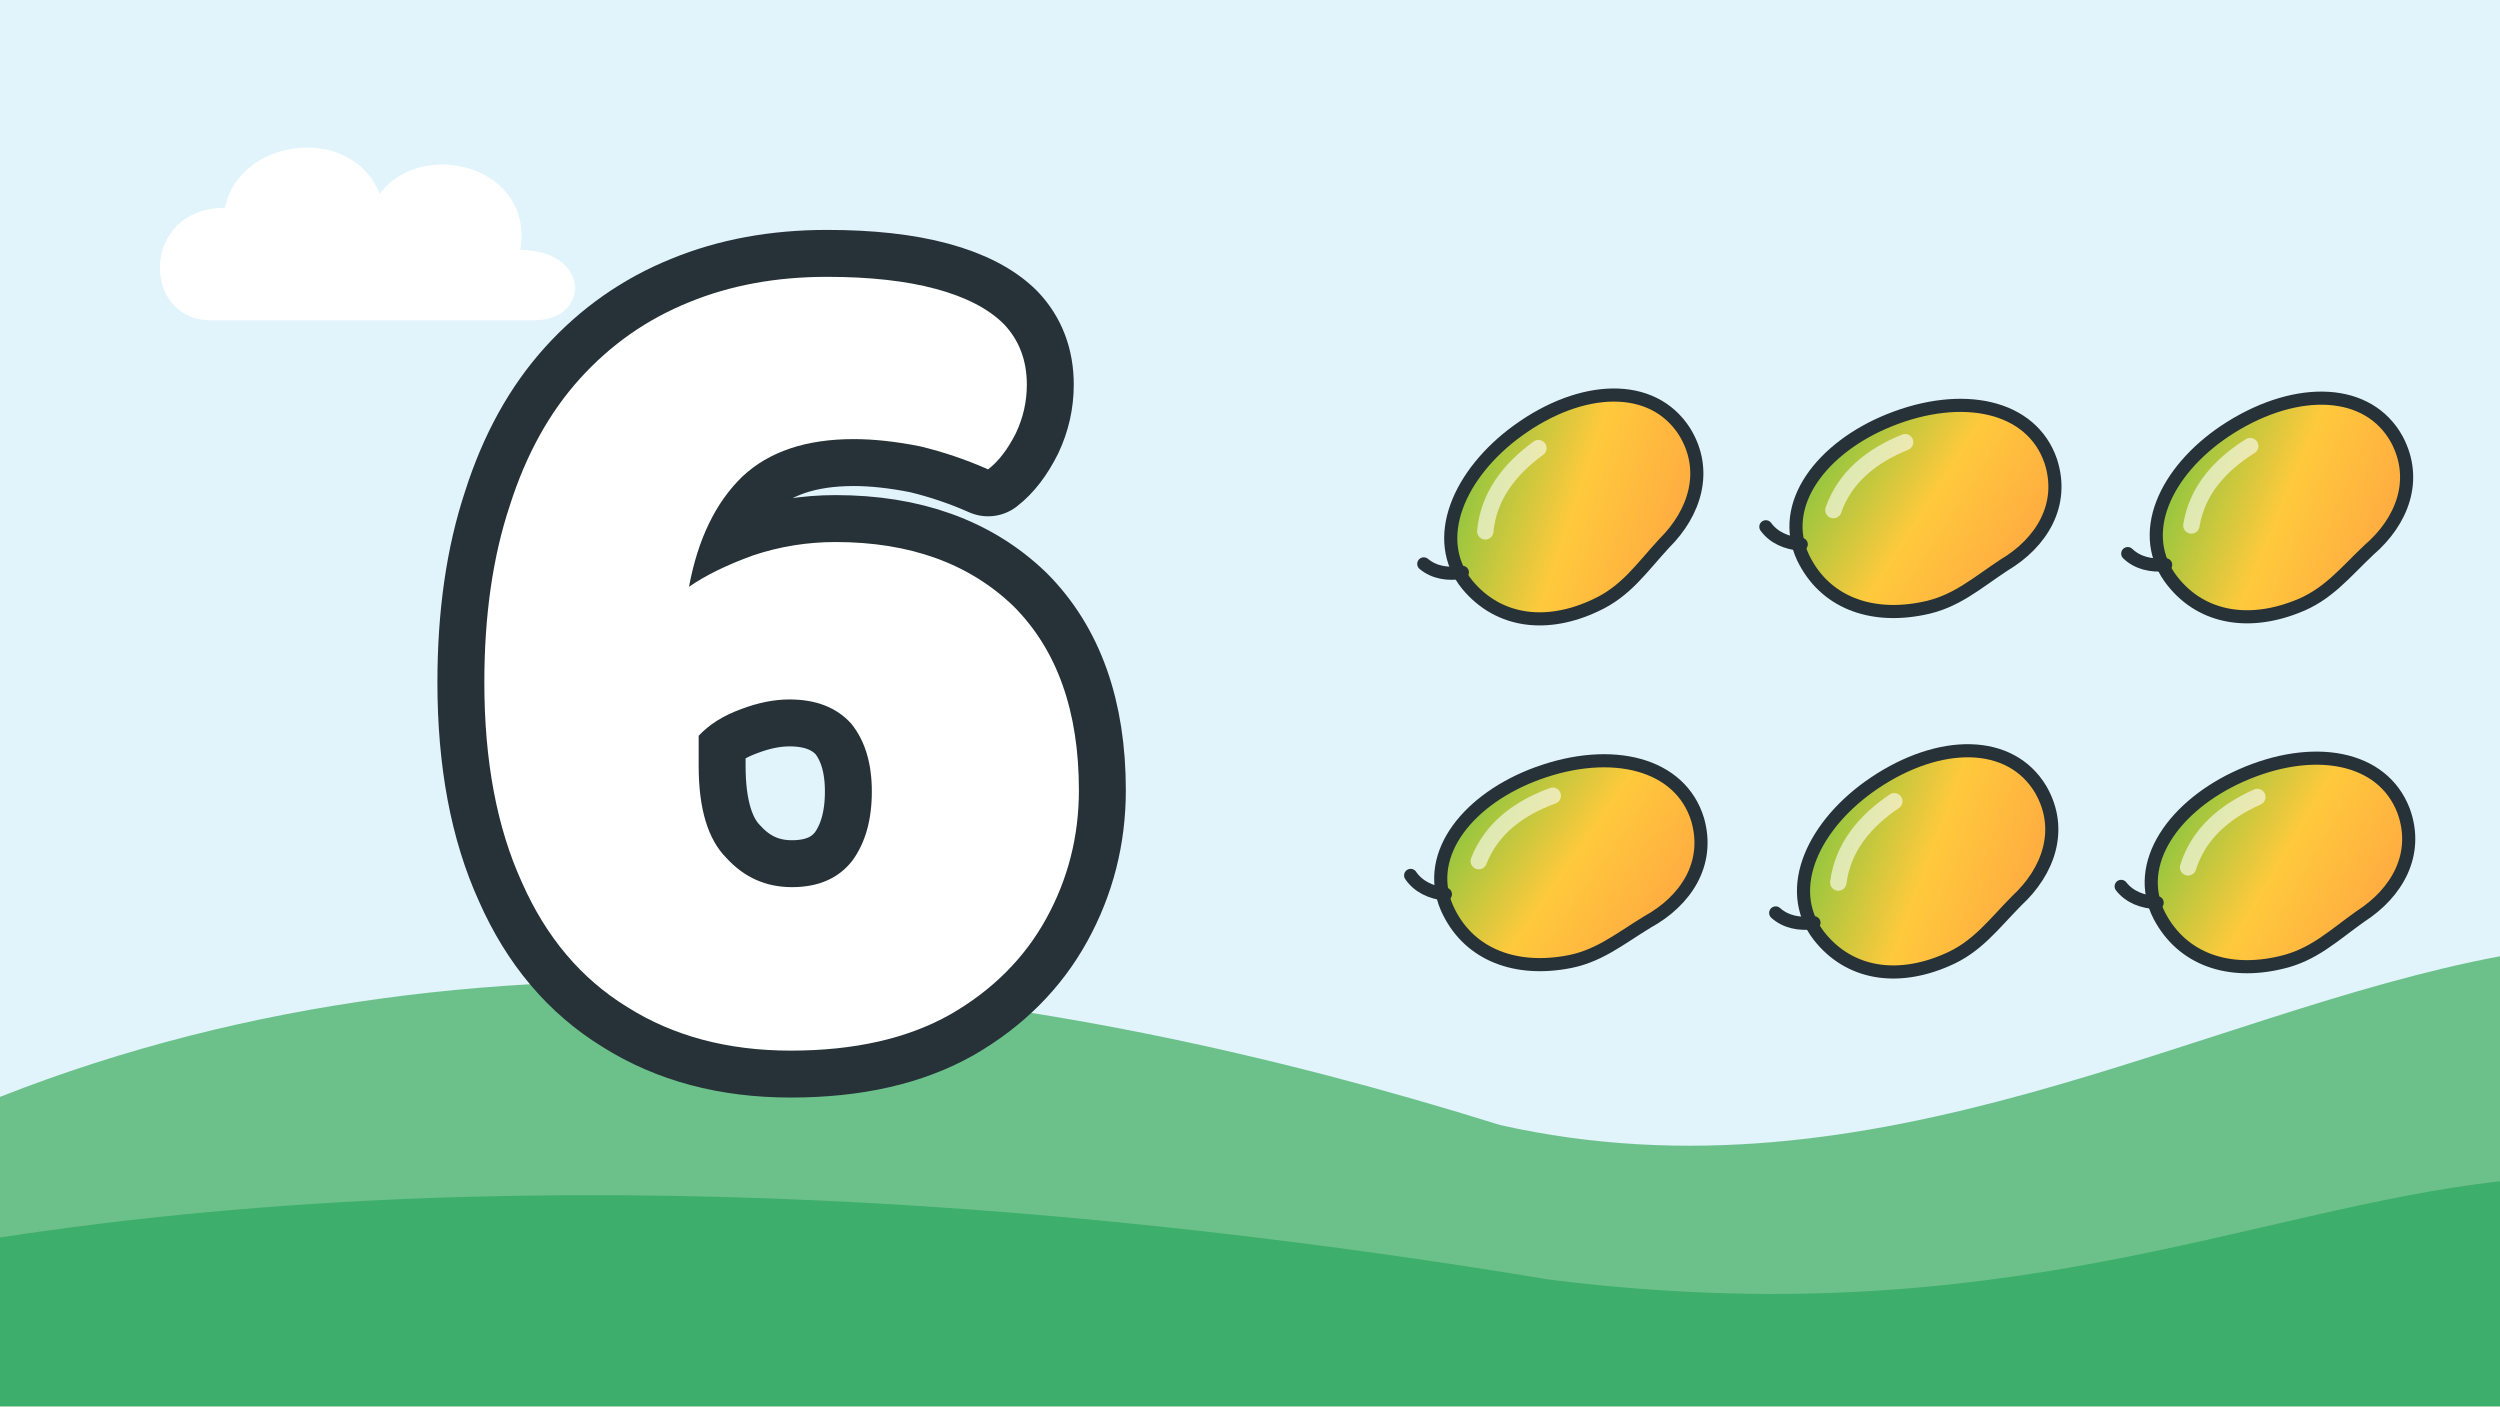
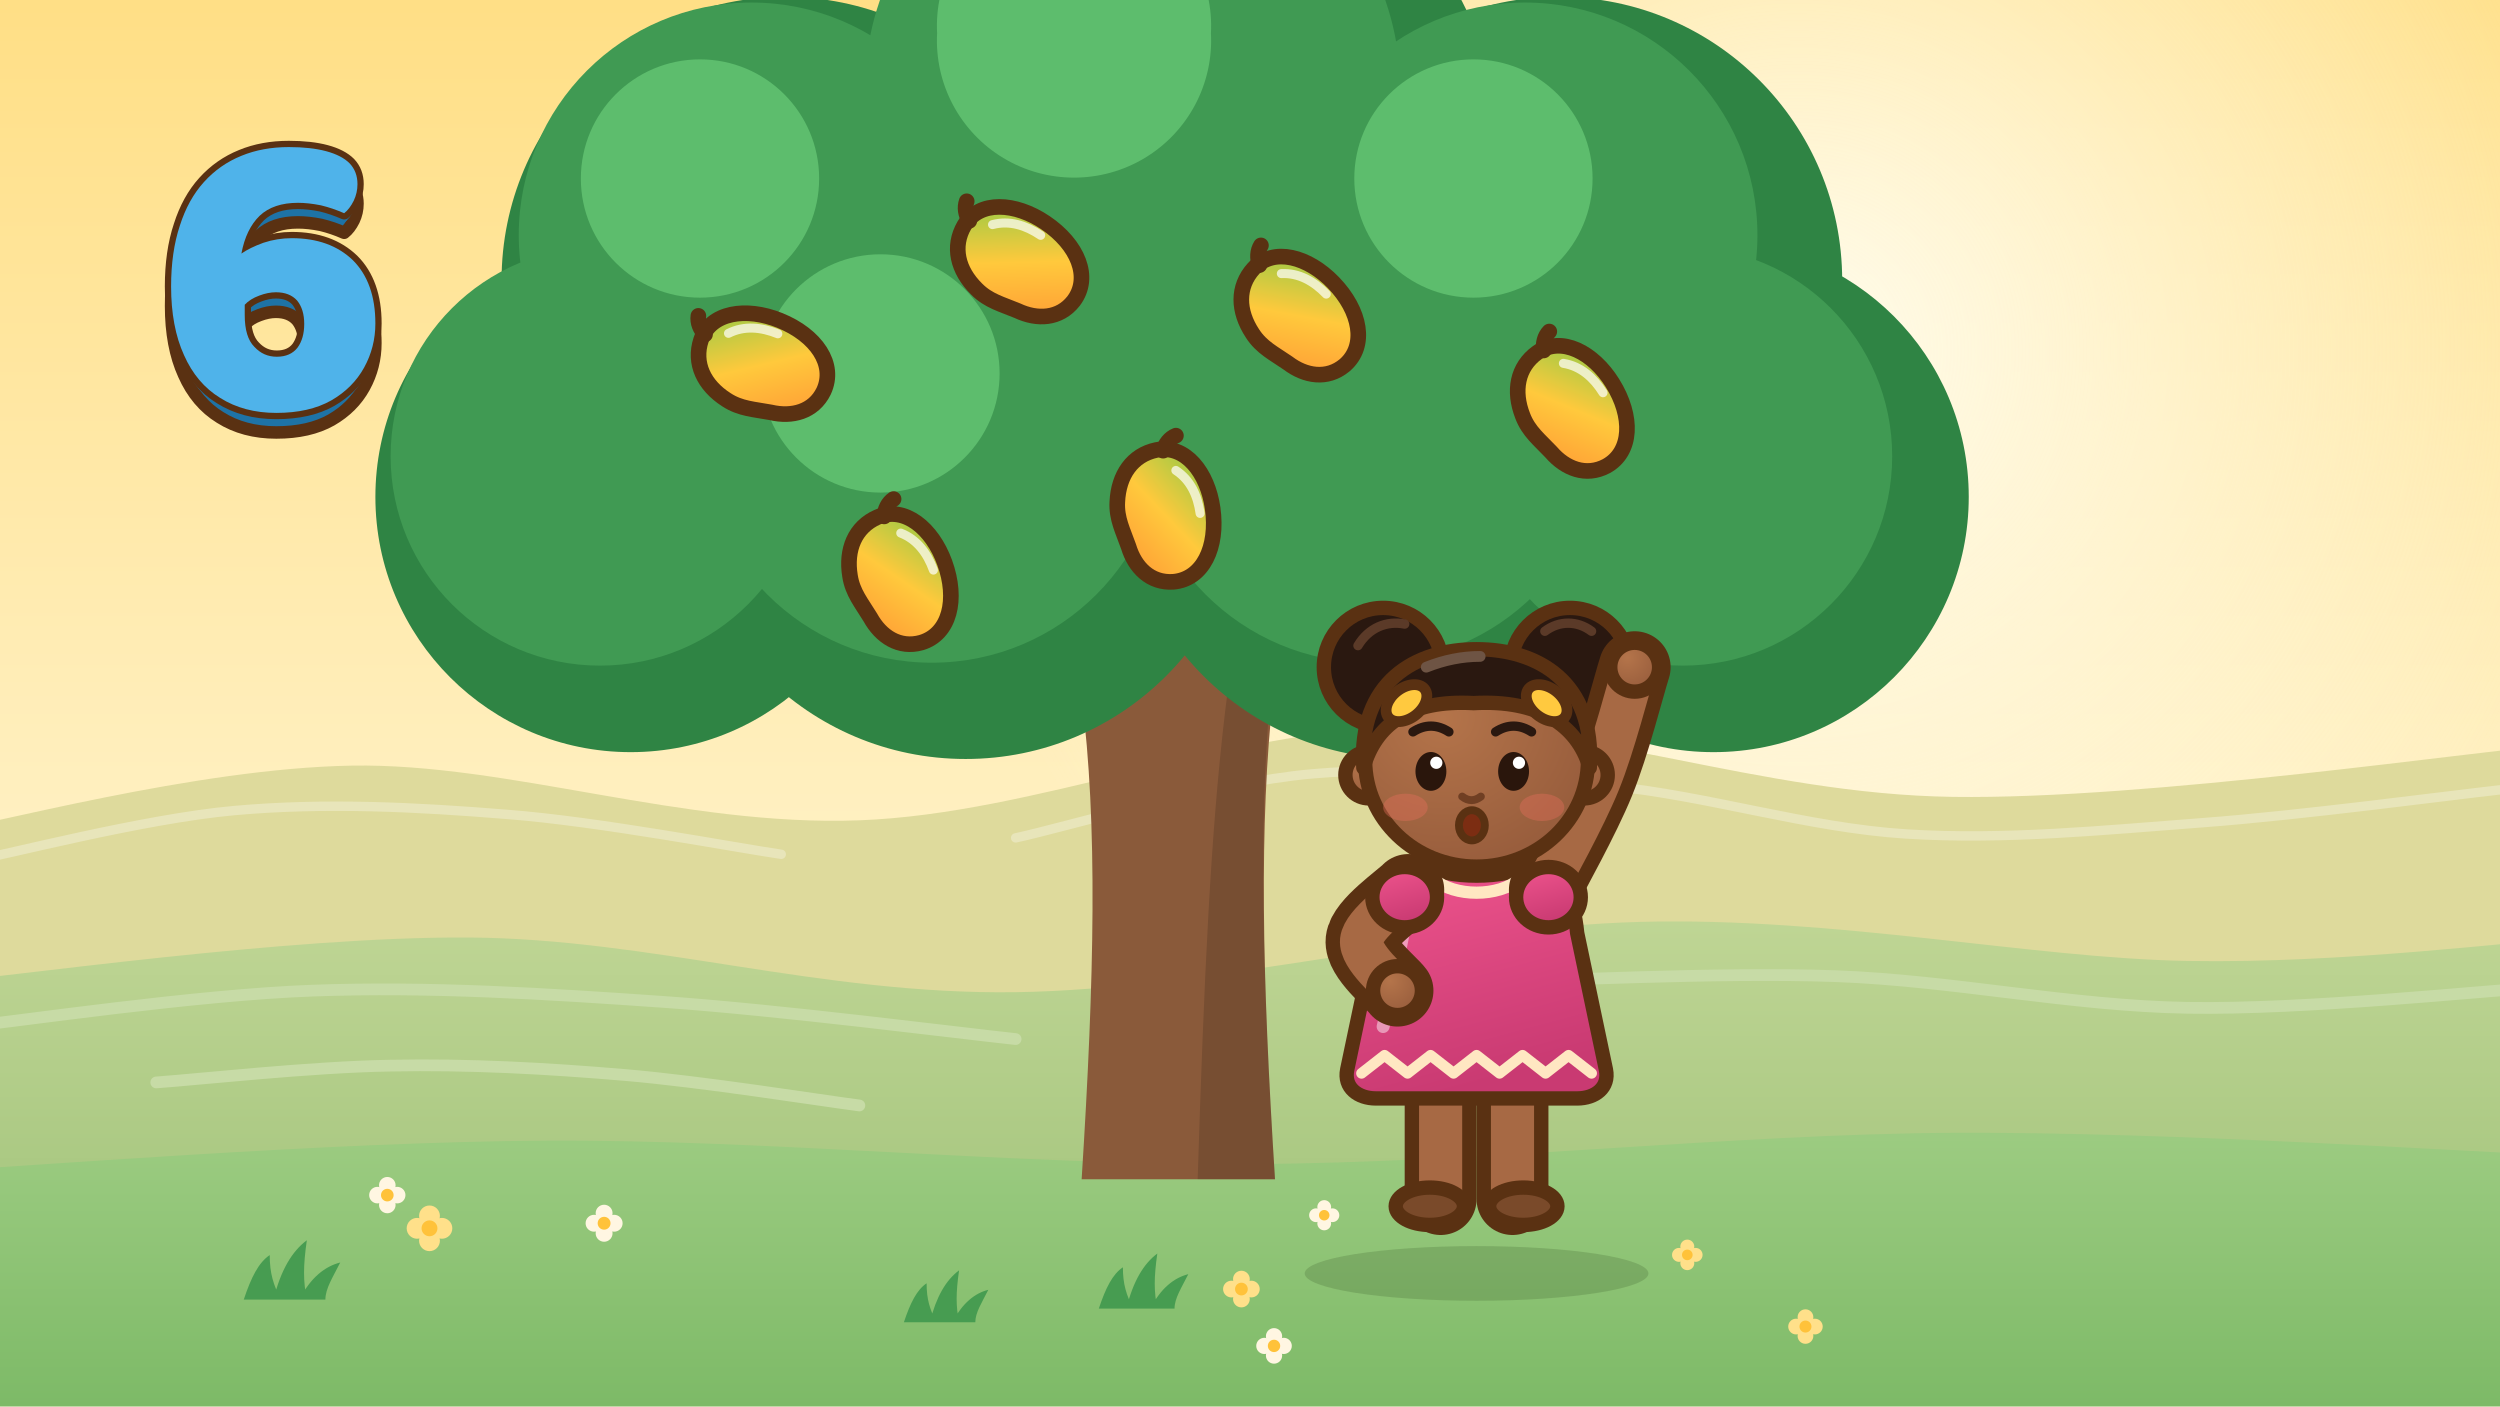
- <svg xmlns="http://www.w3.org/2000/svg" viewBox="0 0 320 180" width="320" height="180">
+ <svg xmlns="http://www.w3.org/2000/svg" viewBox="0 0 640 360" width="640" height="360" preserveAspectRatio="xMidYMid slice">
  <defs>
-     <linearGradient id="mangoSkin" x1="0" y1="0" x2="1" y2="1">
-       <stop offset="0.12" stop-color="#8DC63F" />
+     <linearGradient id="tsky" x1="0" y1="0" x2="0" y2="1">
+       <stop offset="0" stop-color="#FFDF86" />
+       <stop offset="0.7" stop-color="#FFF3CC" />
+       <stop offset="1" stop-color="#FFF8E4" />
+     </linearGradient>
+     <radialGradient id="tglow" cx="0.5" cy="0.5" r="0.5">
+       <stop offset="0" stop-color="#FFFDF0" stop-opacity="0.95" />
+       <stop offset="0.5" stop-color="#FFFDF0" stop-opacity="0.45" />
+       <stop offset="1" stop-color="#FFFDF0" stop-opacity="0" />
+     </radialGradient>
+     <linearGradient id="tmid" x1="0" y1="226" x2="0" y2="320" gradientUnits="userSpaceOnUse">
+       <stop offset="0" stop-color="#c2d797" />
+       <stop offset="1" stop-color="#a4c57d" />
+     </linearGradient>
+     <linearGradient id="tnear" x1="0" y1="280" x2="0" y2="360" gradientUnits="userSpaceOnUse">
+       <stop offset="0" stop-color="#a1ce85" />
+       <stop offset="1" stop-color="#7dba67" />
+     </linearGradient>
+     <linearGradient id="g-mango" x1="0" y1="0" x2="1" y2="1">
+       <stop offset="0.1" stop-color="#9BCB45" />
      <stop offset="0.5" stop-color="#FFC93C" />
-       <stop offset="1" stop-color="#FF9F43" />
+       <stop offset="1" stop-color="#FF9234" />
    </linearGradient>
-     <g id="mango" stroke="#263238" stroke-linejoin="round" stroke-linecap="round">
+     <g id="fr-mango" stroke="#5A3112" stroke-linejoin="round">
      <g transform="rotate(-28 50 52)">
-         <path d="M10 54C9 36 28 25 50 25C74 25 92 37 91 55C90 69 79 77 66 79C56 81 48 84 38 82C22 79 11 69 10 54Z" fill="url(#mangoSkin)" stroke-width="4" />
-         <path d="M24 44C31 36 41 33 52 33" fill="none" stroke="#FFFFFF" stroke-opacity=".6" stroke-width="5" />
-         <path d="M11 50C7 48 4 45 3 41" fill="none" stroke-width="4" />
+         <path d="M10 54C9 36 28 25 50 25C74 25 92 37 91 55C90 69 79 77 66 79C56 81 48 84 38 82C22 79 11 69 10 54Z" fill="url(#g-mango)" />
+         <path d="M24 44C31 36 41 33 52 33" fill="none" stroke="#fff" stroke-opacity=".7" stroke-width="5.5" stroke-linecap="round" />
+         <path d="M11 50C7 48 4 45 3 41" fill="none" stroke-linecap="round" />
      </g>
    </g>
+     <symbol id="fl" viewBox="0 0 20 20">
+       <g fill="currentColor">
+         <circle cx="10" cy="5" r="4.2" />
+         <circle cx="15" cy="10" r="4.2" />
+         <circle cx="10" cy="15" r="4.2" />
+         <circle cx="5" cy="10" r="4.2" />
+       </g>
+       <circle cx="10" cy="10" r="3.2" fill="#FFC23A" />
+     </symbol>
+     <symbol id="tf" viewBox="0 0 30 16">
+       <path d="M2 16C4 10 6 6 9 4C9 9 10 12 12 16ZM10 16C12 8 15 3 19 0C18 7 18 11 19 16ZM17 16C20 10 24 7 28 6C26 10 24 13 24 16Z" fill="currentColor" />
+     </symbol>
+     <radialGradient id="sk-keza" cx="0.35" cy="0.3" r="0.85">
+       <stop offset="0" stop-color="#B4744A" />
+       <stop offset="1" stop-color="#93593A" />
+     </radialGradient>
+     <linearGradient id="kz-dress" x1="0" y1="0" x2="0.3" y2="1">
+       <stop offset="0" stop-color="#F0558E" />
+       <stop offset="1" stop-color="#C93A72" />
+     </linearGradient>
+     <g id="n6">
+       <path transform="translate(-28.1 0)" d="M48.3-53.4L48.3-53.4Q48.3-51.3 47.4-49.4Q46.4-47.4 45.1-46.4L45.1-46.4Q42.4-47.6 39.5-48.3Q36.5-48.9 34-48.9L34-48.9Q28.1-48.9 24.8-45.8Q21.5-42.6 20.4-36.7L20.4-36.7Q22.4-38.1 25.7-39.3Q29-40.4 32.5-40.4L32.5-40.4Q41.7-40.4 47.2-35.1Q52.6-29.7 52.6-19.9L52.6-19.9Q52.6-14.2 49.9-9.3Q47.2-4.4 42.0-1.4Q36.7 1.6 28.8 1.6L28.8 1.6Q21 1.6 15.3-2.0Q9.6-5.5 6.6-12.3Q3.5-19.1 3.5-28.8L3.5-28.8Q3.5-37.1 5.6-43.4Q7.6-49.7 11.4-53.9Q15.2-58.1 20.4-60.2Q25.5-62.3 31.8-62.3L31.8-62.3Q37.1-62.3 40.8-61.3Q44.5-60.3 46.4-58.4Q48.3-56.4 48.3-53.4ZM28.9-11.9L28.9-11.9Q32.2-11.9 33.9-14.1Q35.5-16.3 35.5-19.8L35.5-19.8Q35.5-23.3 33.8-25.4Q32-27.4 28.7-27.4L28.7-27.4Q26.8-27.4 24.7-26.6Q22.5-25.8 21.2-24.4L21.2-24.4L21.2-21.9Q21.2-16.6 23.5-14.3Q25.7-11.9 28.9-11.9Z" />
+     </g>
  </defs>
-   <rect width="320" height="180" fill="#E1F3FB" />
-   <path transform="translate(18 14) scale(0.9)" d="M10 30C0 30 0 14 12 14C14 4 30 2 34 12C40 4 56 8 54 20C64 20 64 30 56 30Z" fill="#FFFFFF" />
-   <path d="M0 140.4C64 115.2 134.4 126 192 144C240 154.8 281.6 129.6 320 122.4V180H0Z" fill="#6CC18A" />
-   <path d="M0 158.4C70.4 147.6 144 154.8 198.4 163.8C256 171 288 154.8 320 151.2V180H0Z" fill="#3DAE6B" />
-   <g transform="translate(56.57 132) scale(1.55)" fill="#FFFFFF" stroke="#263238" stroke-width="7.75" stroke-linejoin="round" paint-order="stroke">
-     <path transform="translate(0 0)" d="M48.3-53.4L48.3-53.4Q48.3-51.3 47.4-49.4Q46.4-47.4 45.1-46.4L45.1-46.4Q42.4-47.6 39.5-48.3Q36.5-48.9 34-48.9L34-48.9Q28.1-48.9 24.8-45.8Q21.5-42.6 20.4-36.7L20.4-36.7Q22.4-38.1 25.7-39.3Q29-40.4 32.5-40.4L32.5-40.4Q41.7-40.4 47.2-35.1Q52.6-29.7 52.6-19.9L52.6-19.9Q52.6-14.2 49.9-9.3Q47.2-4.4 42.0-1.4Q36.7 1.6 28.8 1.6L28.8 1.6Q21 1.6 15.3-2.0Q9.6-5.5 6.6-12.3Q3.5-19.1 3.5-28.8L3.5-28.8Q3.5-37.1 5.6-43.4Q7.6-49.7 11.4-53.9Q15.2-58.1 20.4-60.2Q25.5-62.3 31.8-62.3L31.8-62.3Q37.1-62.3 40.8-61.3Q44.5-60.3 46.4-58.4Q48.3-56.4 48.3-53.4ZM28.9-11.9L28.9-11.9Q32.2-11.9 33.9-14.1Q35.5-16.3 35.5-19.8L35.5-19.8Q35.5-23.3 33.8-25.4Q32-27.4 28.7-27.4L28.7-27.4Q26.8-27.4 24.7-26.6Q22.5-25.8 21.2-24.4L21.2-24.4L21.2-21.9Q21.2-16.6 23.5-14.3Q25.7-11.9 28.9-11.9Z" />
+   <rect width="640" height="360" fill="url(#tsky)" />
+   <circle cx="460" cy="90" r="220" fill="url(#tglow)" />
+   <path d="M-20 214c18.3-3 70-17.3 110-18c40-.7 85 15.7 130 14c45-1.7 93.3-23 140-24c46.7-1 90 17.3 140 18c50 .7 133.3-11.7 160-14V360H-20Z" fill="#deda9c" />
+   <path d="M260 214.5c12.7-2.7 50.7-14.2 76-16.4c25.3-2.2 50.7.5 76 3.1c25.3 2.5 50.7 10.7 76 12.3c25.3 1.6 50.7-1 76-2.9c25.3-1.9 63.3-7 76-8.4M-10 221c11.7-2.2 46.7-11.4 70-13.5c23.3-2.1 46.7-.9 70 1c23.3 1.8 58.3 8.5 70 10.2" fill="none" stroke="#e8e5ba" stroke-width="2.4" stroke-linecap="round" />
+   <path d="M-20 252c23.3-2 93.3-12.3 140-12c46.7.3 90 14.7 140 14c50-.7 110-16.7 160-18c50-1.3 100 9.3 140 10c40 .7 83.3-5 100-6V360H-20Z" fill="url(#tmid)" />
+   <path d="M-10 263c15-1.6 60-8.3 90-9.4c30-1.1 60 .8 90 2.9c30 2.1 75 7.9 90 9.5M40 277.1c10-.7 40-4 60-4.3c20-.4 40 .7 60 2.4c20 1.7 50 6.5 60 7.8M380 251.4c15-.2 60-2.6 90-1.5c30 1.1 60 7.6 90 8.1c30 .5 75-4.3 90-5.2" fill="none" stroke="#c7dba6" stroke-width="3" stroke-linecap="round" />
+   <path d="M-20 300c26.7-1.3 103.3-7.7 160-8c56.7-.3 120 6.3 180 6c60-.3 123.3-7.7 180-8c56.7-.3 133.3 5 160 6V360H-20Z" fill="url(#tnear)" />
+   <path d="M276.9 301.9C283.5 197.9 280.2 145.9 247.2 94L267 80.1C293.4 121.7 306.6 121.7 333 73.2L352.8 87C323.1 145.9 319.8 197.9 326.4 301.9Z" fill="#8A5A3A" />
+   <path d="M306.6 301.9C309.9 197.9 313.2 156.3 333 94L346.2 94C323.1 145.9 319.8 197.9 326.4 301.9Z" fill="#000" opacity=".14" />
+   <path d="M128.4 71.8a72.6 72.6 0 1 0 145.2 0a72.6 72.6 0 1 0 -145.2 0M326.4 71.8a72.6 72.6 0 1 0 145.2 0a72.6 72.6 0 1 0 -145.2 0M216.5 38.5a83.5 83.5 0 1 0 167 0a83.5 83.5 0 1 0 -167 0M96.1 127.2a65.3 65.3 0 1 0 130.7 0a65.3 65.3 0 1 0 -130.7 0M373.3 127.2a65.3 65.3 0 1 0 130.7 0a65.3 65.3 0 1 0 -130.7 0M174.6 121.7a72.6 72.6 0 1 0 145.2 0a72.6 72.6 0 1 0 -145.2 0M286.8 121.7a72.6 72.6 0 1 0 145.2 0a72.6 72.6 0 1 0 -145.2 0" fill="#2f8444" />
+   <path d="M132.8 60.2a59.5 59.5 0 1 0 119.1 0a59.5 59.5 0 1 0 -119.1 0M330.8 60.2a59.5 59.5 0 1 0 119.1 0a59.5 59.5 0 1 0 -119.1 0M221.5 25.2a68.5 68.5 0 1 0 136.9 0a68.5 68.5 0 1 0 -136.9 0M100 116.8a53.6 53.6 0 1 0 107.2 0a53.6 53.6 0 1 0 -107.2 0M377.2 116.8a53.6 53.6 0 1 0 107.2 0a53.6 53.6 0 1 0 -107.2 0M179 110.1a59.5 59.5 0 1 0 119.1 0a59.5 59.5 0 1 0 -119.1 0M291.2 110.1a59.5 59.5 0 1 0 119.1 0a59.5 59.5 0 1 0 -119.1 0" fill="#409a53" />
+   <path d="M148.7 45.7a30.5 30.5 0 1 0 61 0a30.5 30.5 0 1 0 -61 0M346.7 45.7a30.5 30.5 0 1 0 61 0a30.5 30.5 0 1 0 -61 0M239.9 8.5a35.1 35.1 0 1 0 70.1 0a35.1 35.1 0 1 0 -70.1 0M194.9 95.6a30.5 30.5 0 1 0 61 0a30.5 30.5 0 1 0 -61 0" fill="#5dbd6d" />
+   <use href="#fr-mango" transform="translate(175 71) scale(0.42) rotate(50 50 50)" stroke-width="9.52" />
+   <use href="#fr-mango" transform="translate(241 45) scale(0.42) rotate(62 50 50)" stroke-width="9.52" />
+   <use href="#fr-mango" transform="translate(313 59) scale(0.42) rotate(74 50 50)" stroke-width="9.52" />
+   <use href="#fr-mango" transform="translate(383 83) scale(0.42) rotate(86 50 50)" stroke-width="9.52" />
+   <use href="#fr-mango" transform="translate(211 127) scale(0.42) rotate(98 50 50)" stroke-width="9.52" />
+   <use href="#fr-mango" transform="translate(279 111) scale(0.42) rotate(110 50 50)" stroke-width="9.52" />
+   <g color="#FFF6E2">
+     <use href="#fl" x="94.1" y="300.9" width="10.1" height="10.1" />
+     <use href="#fl" x="149.5" y="308" width="10.3" height="10.3" />
+     <use href="#fl" x="334.8" y="306.9" width="8.4" height="8.4" />
+     <use href="#fl" x="321.2" y="339.6" width="9.9" height="9.9" />
  </g>
-   <use href="#mango" transform="translate(179.81 42.48) scale(0.42) rotate(-8 50 50)" />
-   <use href="#mango" transform="translate(225.15 42.48) scale(0.42) rotate(6 50 50)" />
-   <use href="#mango" transform="translate(270.48 42.48) scale(0.42) rotate(-4 50 50)" />
-   <use href="#mango" transform="translate(179.81 87.81) scale(0.42) rotate(8 50 50)" />
-   <use href="#mango" transform="translate(225.15 87.81) scale(0.42) rotate(-6 50 50)" />
-   <use href="#mango" transform="translate(270.48 87.81) scale(0.42) rotate(4 50 50)" />
+   <g color="#FFE08A">
+     <use href="#fl" x="457.4" y="334.8" width="9.6" height="9.6" />
+     <use href="#fl" x="427.7" y="317" width="8.5" height="8.5" />
+     <use href="#fl" x="312.7" y="324.9" width="10.2" height="10.2" />
+     <use href="#fl" x="103.6" y="308.1" width="12.7" height="12.7" />
+   </g>
+   <g color="#479C51">
+     <use href="#tf" x="60.5" y="317.5" width="28.5" height="15.2" />
+     <use href="#tf" x="229.7" y="325.2" width="25" height="13.3" />
+     <use href="#tf" x="279.5" y="320.9" width="26.5" height="14.1" />
+   </g>
+   <ellipse cx="378" cy="326" rx="44" ry="7" fill="#2E4A1E" opacity="0.2" />
+   <g transform="translate(378 318) scale(0.92 0.92)">
+     <g fill="#2A1810" stroke="#5A3112" stroke-width="4">
+       <circle cx="-26" cy="-160" r="16.5" />
+       <circle cx="26" cy="-160" r="16.5" />
+     </g>
+     <path d="M-33 -166c3-5 8-7 13-6M19 -170c4-3 9-3 13 0" fill="none" stroke="#5B3A28" stroke-width="2.6" stroke-linecap="round" />
+     <path d="M-10-44c0 3 0 12.7 0 18c0 5.3 0 11.7 0 14" fill="none" stroke="#5A3112" stroke-width="20" stroke-linecap="round" stroke-linejoin="round" />
+     <path d="M-10-44c0 3 0 12.7 0 18c0 5.3 0 11.7 0 14" fill="none" stroke="#a76944" stroke-width="12" stroke-linecap="round" stroke-linejoin="round" />
+     <path d="M10-44c0 3 0 12.7 0 18c0 5.3 0 11.7 0 14" fill="none" stroke="#5A3112" stroke-width="20" stroke-linecap="round" stroke-linejoin="round" />
+     <path d="M10-44c0 3 0 12.7 0 18c0 5.3 0 11.7 0 14" fill="none" stroke="#a76944" stroke-width="12" stroke-linecap="round" stroke-linejoin="round" />
+     <ellipse cx="-13" cy="-10" rx="9.5" ry="5.2" fill="#7A4A2A" stroke="#5A3112" stroke-width="4" />
+     <ellipse cx="13" cy="-10" rx="9.5" ry="5.2" fill="#7A4A2A" stroke="#5A3112" stroke-width="4" />
+     <path d="M-15 -105C-24 -103-27-96-28-86L-36 -48C-37 -43-33 -40-28 -40H28C33 -40 37 -43 36 -48L28-86C27-96 24-103 15-105C8-101-8-101-15-105Z" fill="url(#kz-dress)" stroke="#5A3112" stroke-width="4" stroke-linejoin="round" />
+     <path d="M-32 -47L-25.6 -52L-19.2 -47L-12.8 -52L-6.4 -47L0 -52L6.4 -47L12.8 -52L19.2 -47L25.6 -52L32 -47" fill="none" stroke="#FFE7C2" stroke-width="3" stroke-linejoin="round" stroke-linecap="round" />
+     <path d="M-12 -101C-6-96 6-96 12-101" fill="none" stroke="#FFE7C2" stroke-width="3.4" stroke-linecap="round" />
+     <path d="M-20 -88C-22 -78-24 -68-26 -60" fill="none" stroke="#fff" stroke-width="3.6" stroke-linecap="round" opacity=".45" />
+     <path d="M-19-98c-2.2 2.3-12.5 9.3-13 14c-.5 4.7 8.3 11.7 10 14" fill="none" stroke="#5A3112" stroke-width="20" stroke-linecap="round" stroke-linejoin="round" />
+     <path d="M-19-98c-2.2 2.3-12.5 9.3-13 14c-.5 4.7 8.3 11.7 10 14" fill="none" stroke="#a76944" stroke-width="12" stroke-linecap="round" stroke-linejoin="round" />
+     <path d="M19-98c2.5-5 10.8-19.7 15-30c4.2-10.3 8.3-26.7 10-32" fill="none" stroke="#5A3112" stroke-width="20" stroke-linecap="round" stroke-linejoin="round" />
+     <path d="M19-98c2.5-5 10.8-19.7 15-30c4.2-10.3 8.3-26.7 10-32" fill="none" stroke="#a76944" stroke-width="12" stroke-linecap="round" stroke-linejoin="round" />
+     <circle cx="-22" cy="-70" r="6.8" fill="url(#sk-keza)" stroke="#5A3112" stroke-width="4" />
+     <circle cx="44" cy="-160" r="6.8" fill="url(#sk-keza)" stroke="#5A3112" stroke-width="4" />
+     <g fill="url(#kz-dress)" stroke="#5A3112" stroke-width="4">
+       <ellipse cx="-20" cy="-96" rx="9" ry="8.4" />
+       <ellipse cx="20" cy="-96" rx="9" ry="8.4" />
+     </g>
+     <g fill="url(#sk-keza)" stroke="#5A3112" stroke-width="4">
+       <circle cx="-30" cy="-130" r="6.5" />
+       <circle cx="30" cy="-130" r="6.5" />
+       <ellipse cx="0" cy="-134" rx="31" ry="29.5" />
+     </g>
+     <path d="M-31.5 -132C-33 -156-17 -165 0 -165C17 -165 33 -156 31.5 -132C28 -144 17.2 -151 -0.8 -150C-18.8 -151-28 -144-31.5 -132Z" fill="#2A1810" stroke="#5A3112" stroke-width="4" stroke-linejoin="round" />
+     <g fill="#FFC93F" stroke="#5A3112" stroke-width="3">
+       <ellipse cx="-19.5" cy="-150" rx="6.4" ry="4.2" transform="rotate(-38 -19.5 -150)" />
+       <ellipse cx="19.5" cy="-150" rx="6.4" ry="4.2" transform="rotate(38 19.5 -150)" />
+     </g>
+     <path d="M-14 -160C-9 -162-4 -163 1 -163" fill="none" stroke="#6E5444" stroke-width="3" stroke-linecap="round" />
+     <ellipse cx="-12.7" cy="-131" rx="4.3" ry="5.4" fill="#2A160C" />
+     <circle cx="-11.2" cy="-133.4" r="1.7" fill="#fff" />
+     <ellipse cx="10.3" cy="-131" rx="4.3" ry="5.4" fill="#2A160C" />
+     <circle cx="11.8" cy="-133.4" r="1.7" fill="#fff" />
+     <path d="M-17.7 -142q5 -3.2 10 0M5.3 -142q5 -3.2 10 0" fill="none" stroke="#2A1810" stroke-width="2.6" stroke-linecap="round" />
+     <g fill="#E86F5C" opacity=".38">
+       <ellipse cx="-19.8" cy="-121" rx="6.2" ry="3.8" />
+       <ellipse cx="18.2" cy="-121" rx="6.2" ry="3.8" />
+     </g>
+     <path d="M-4 -124q2.6 2 5.2 0" fill="none" stroke="#5A2E16" stroke-width="2.2" stroke-linecap="round" opacity=".7" />
+     <ellipse cx="-1.3" cy="-116" rx="3.6" ry="4.2" fill="#7C2D12" stroke="#5A3112" stroke-width="2.2" />
+   </g>
+   <g transform="translate(70 104) scale(1.065)" stroke-linejoin="round">
+     <use href="#n6" y="4.7" fill="#1E73A6" stroke="#5A3112" stroke-width="3.01" />
+     <use href="#n6" y="2.3" fill="#1E73A6" />
+     <use href="#n6" fill="#4FB3EA" stroke="#5A3112" stroke-width="3.01" paint-order="stroke" />
+   </g>
</svg>
